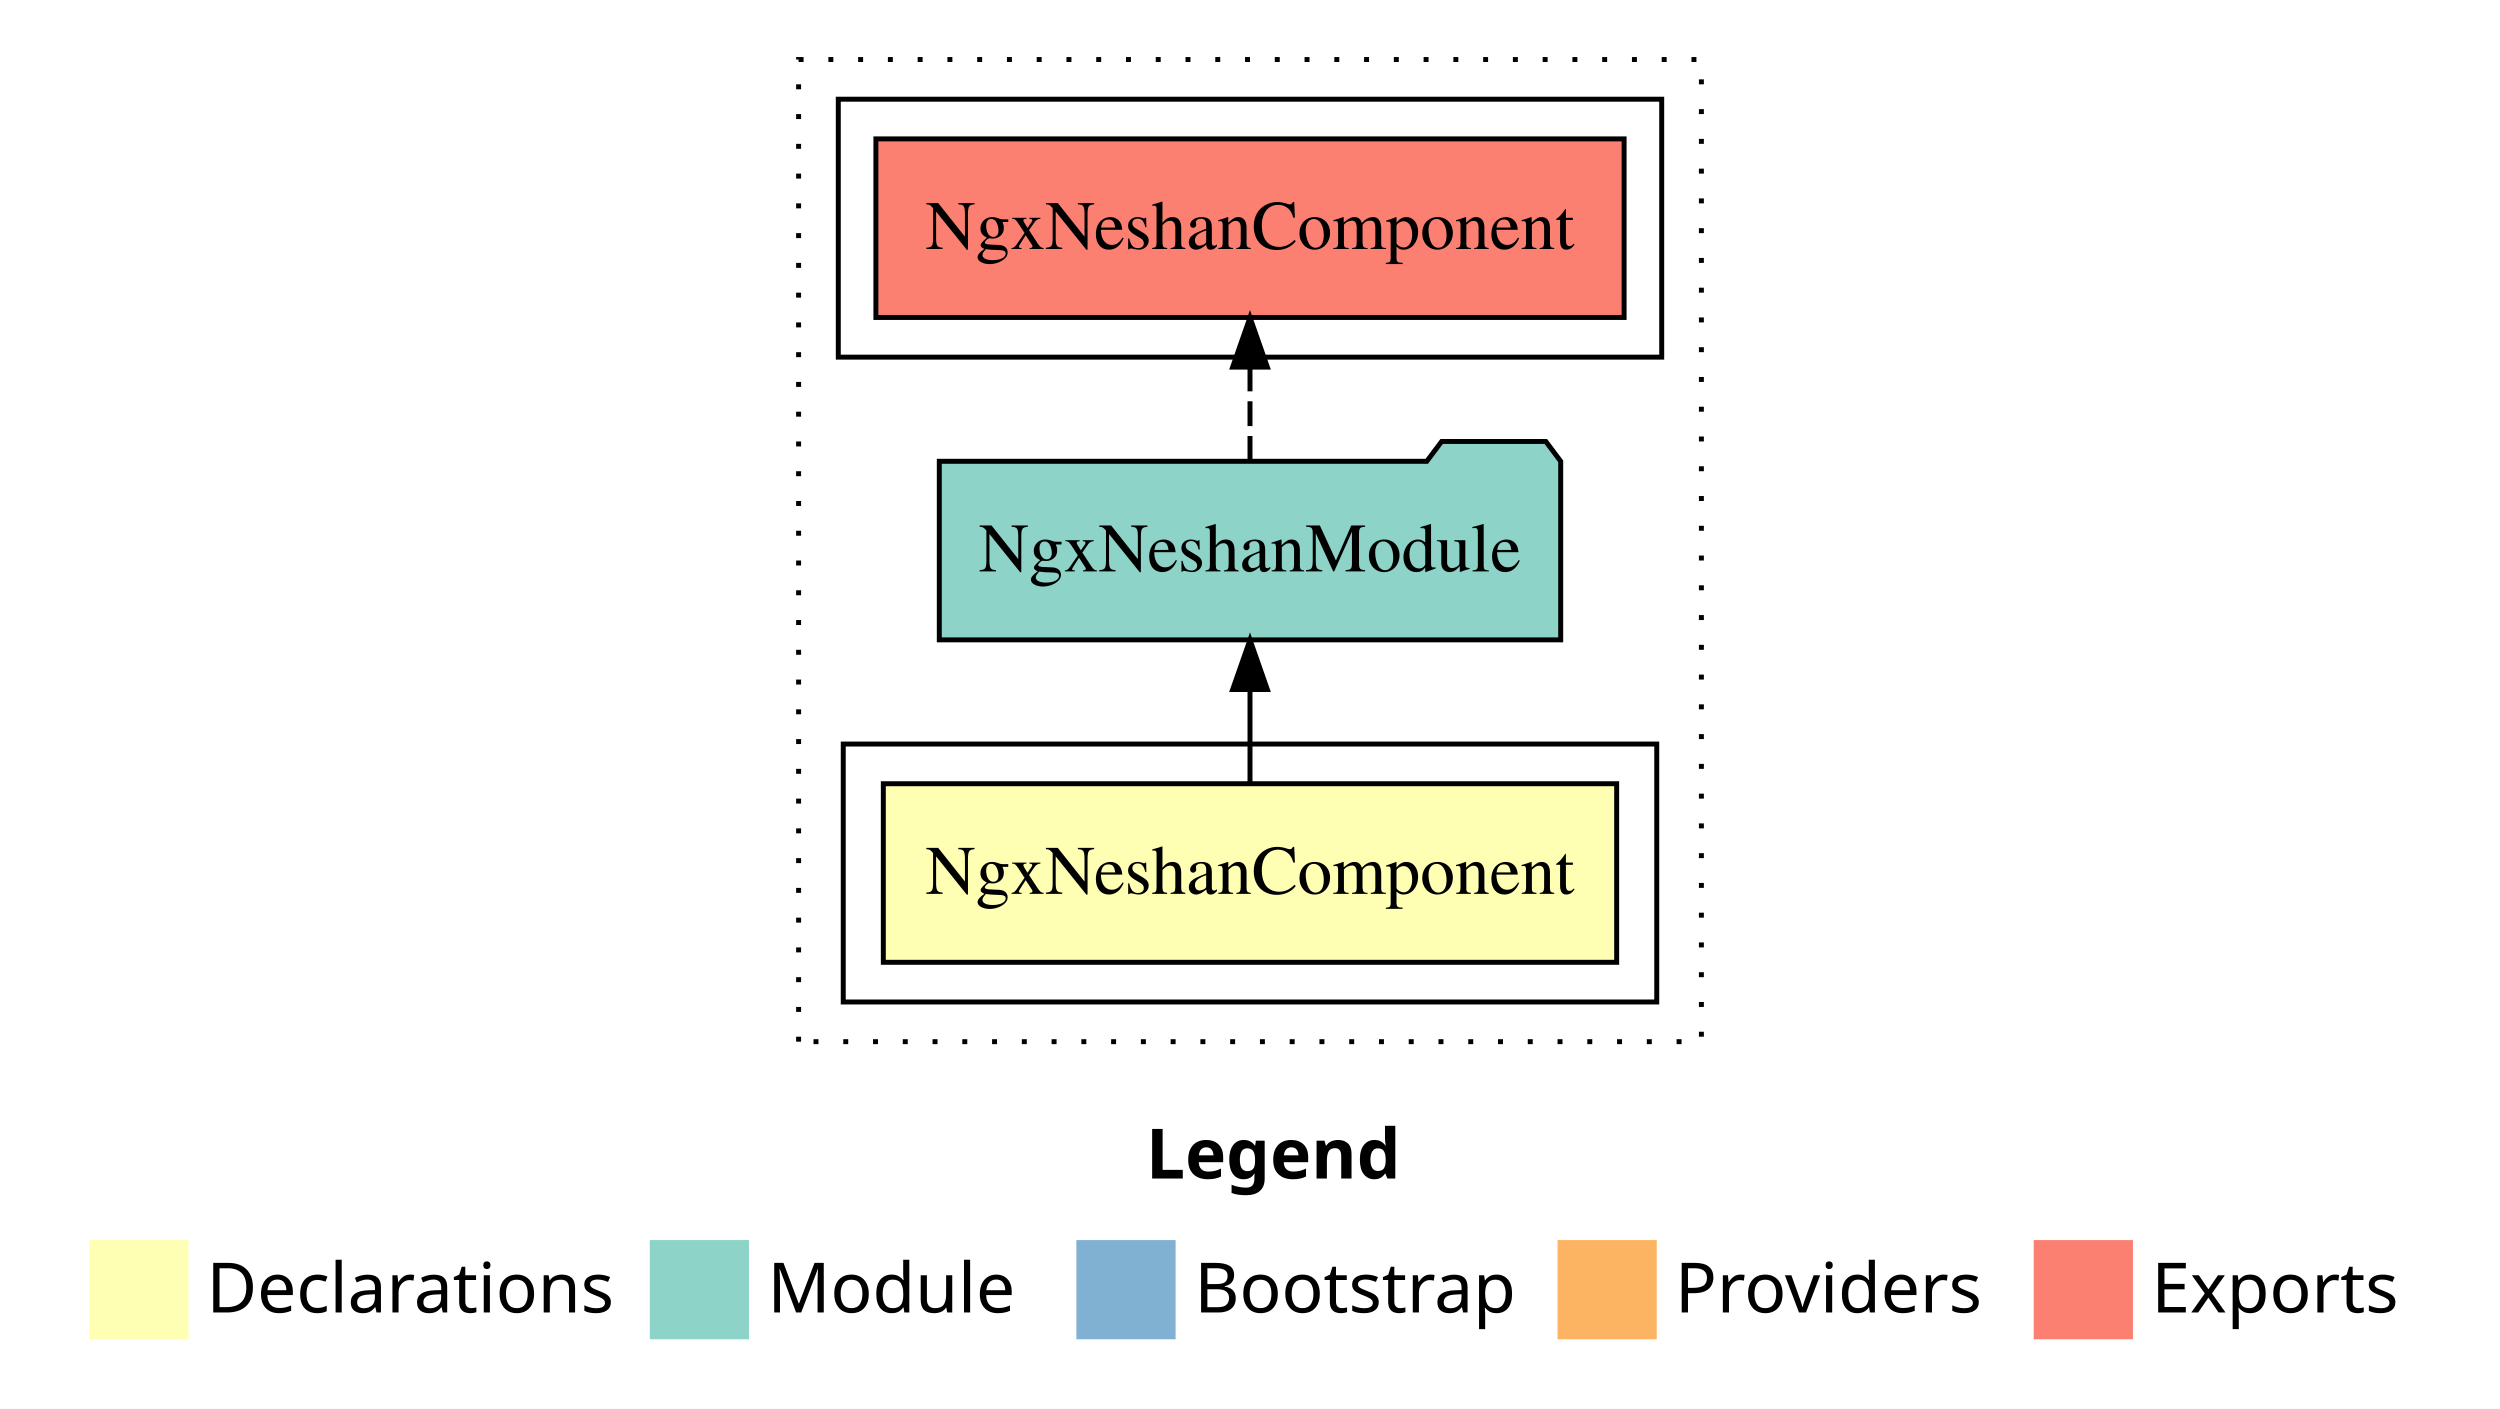
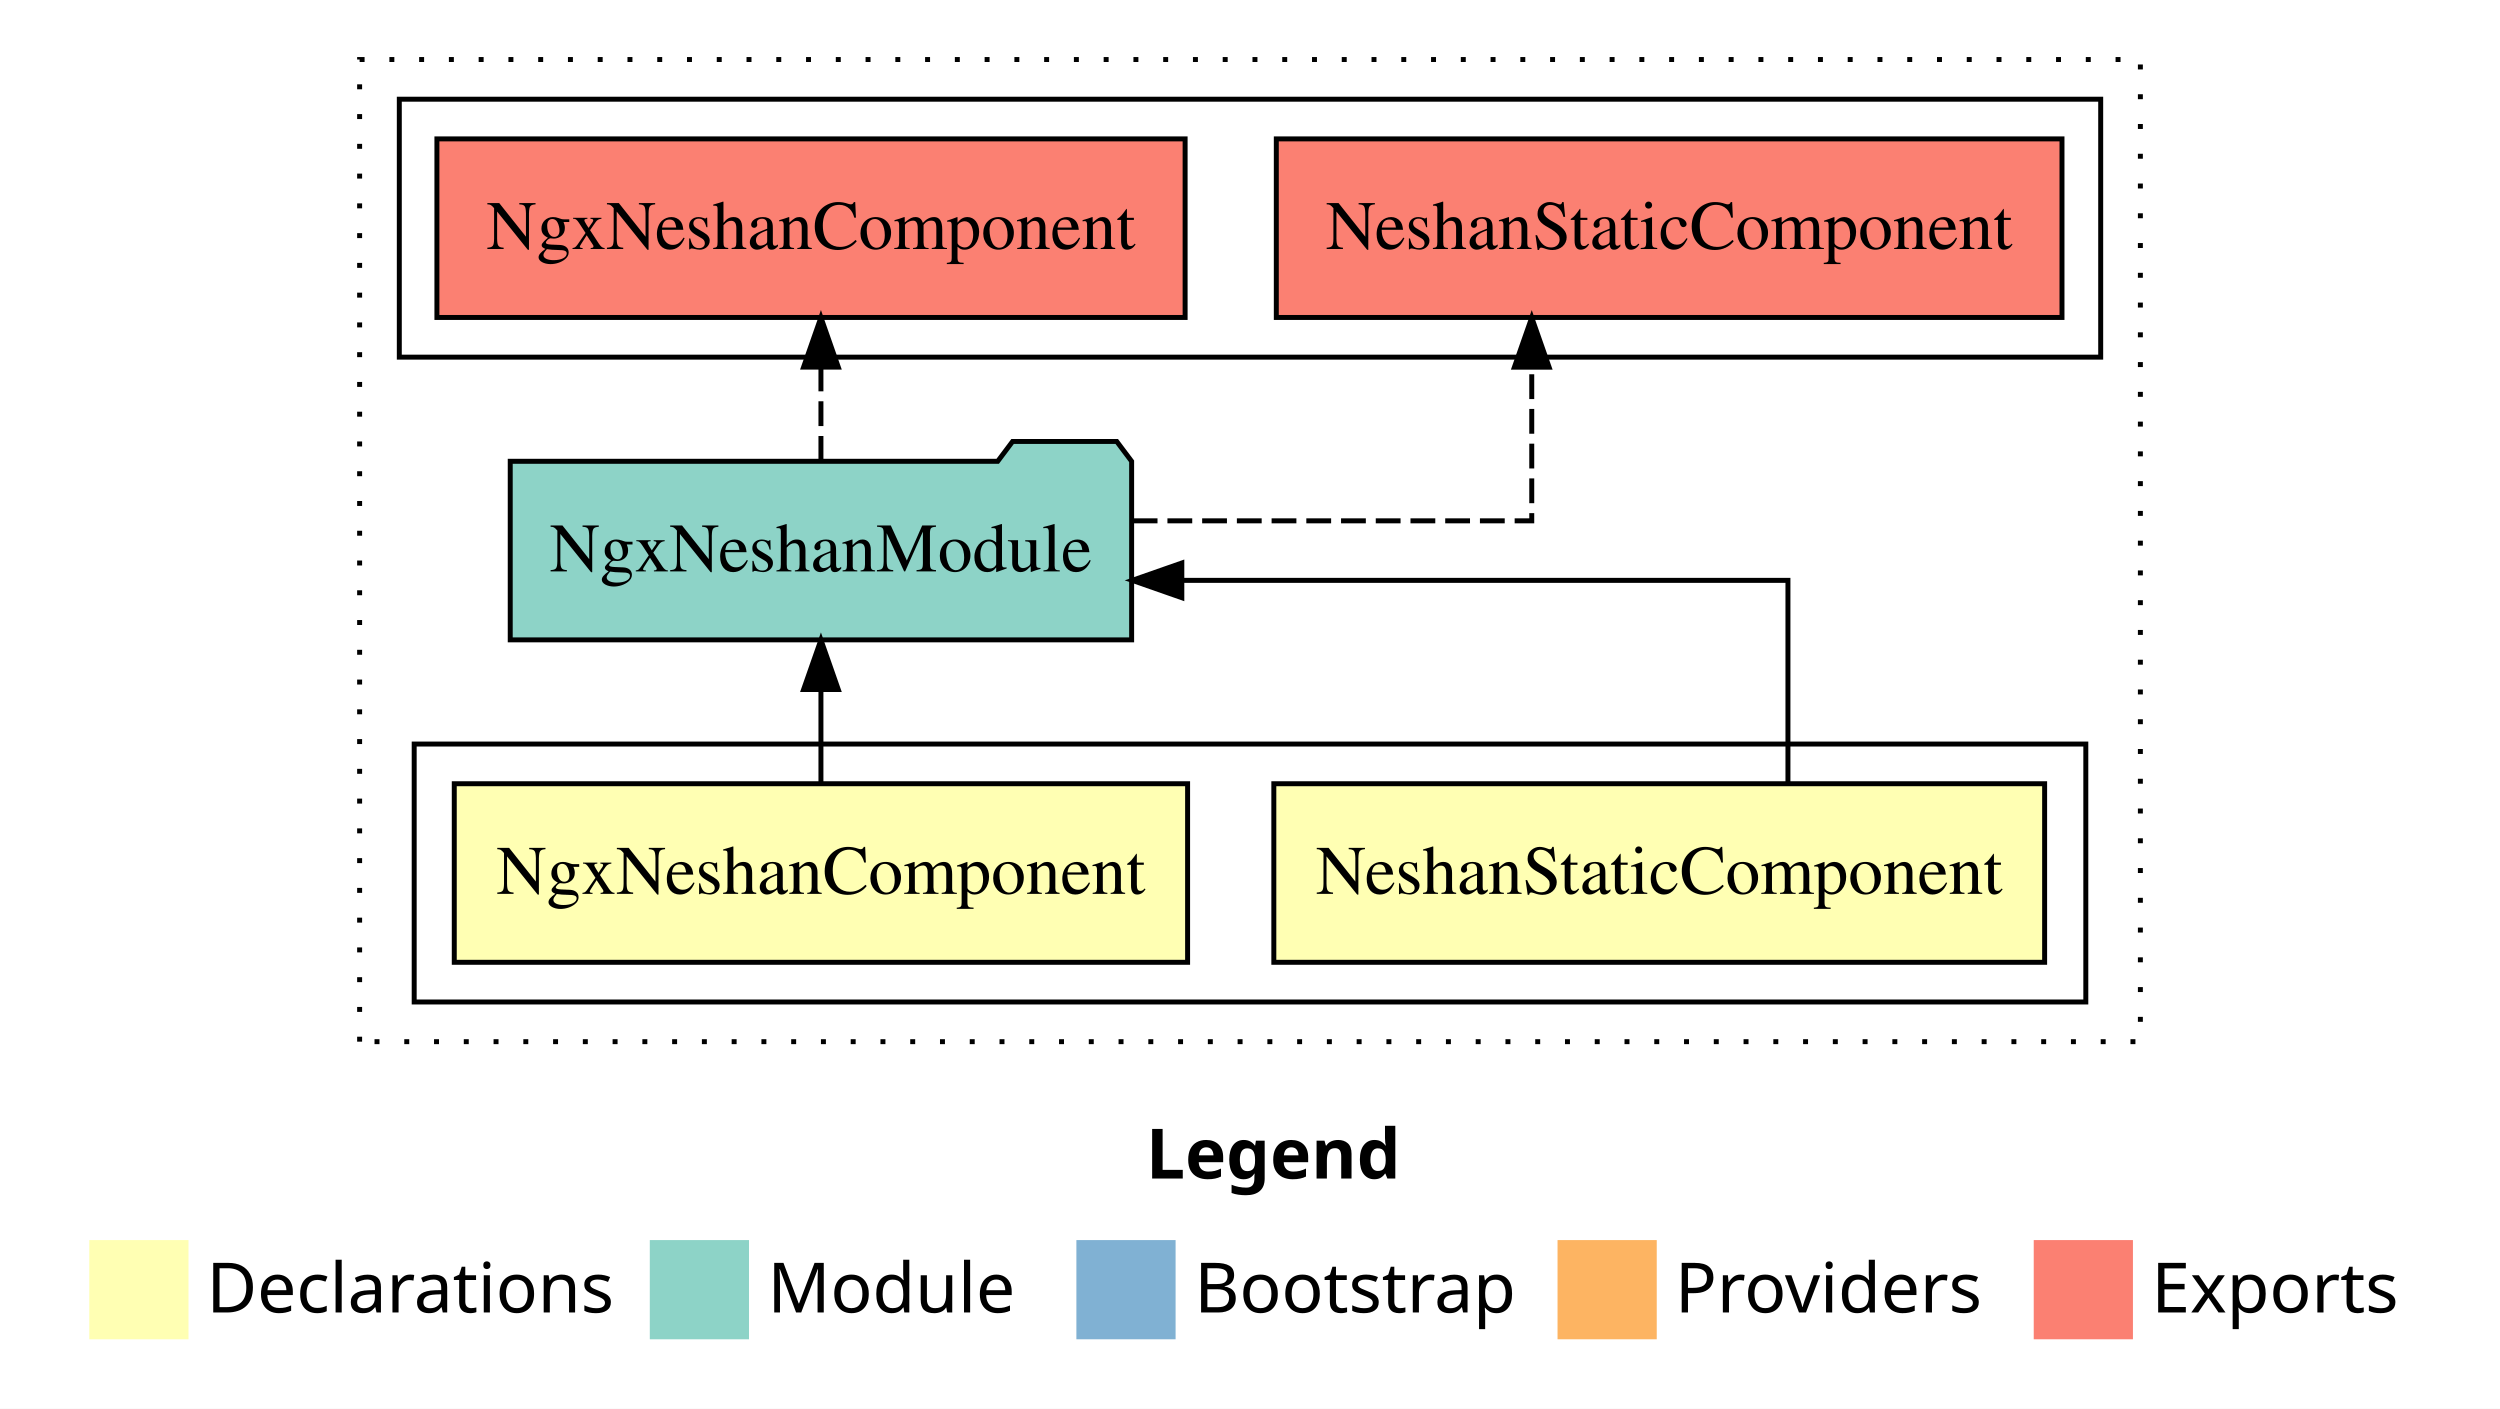
<svg xmlns="http://www.w3.org/2000/svg" width="504pt" height="284pt" viewBox="0.00 0.00 504.00 284.00">
  <g id="graph0" class="graph" transform="scale(1 1) rotate(0) translate(4 280)">
    <polygon fill="#ffffff" stroke="transparent" points="-4,4 -4,-280 500,-280 500,4 -4,4" />
    <text text-anchor="start" x="227.009" y="-42.4" font-family="sans-serif" font-weight="bold" font-size="14.00" fill="#000000">Legend</text>
    <polygon fill="#ffffb3" stroke="transparent" points="14,-10 14,-30 34,-30 34,-10 14,-10" />
    <text text-anchor="start" x="37.629" y="-15.4" font-family="sans-serif" font-size="14.00" fill="#000000">  Declarations</text>
    <polygon fill="#8dd3c7" stroke="transparent" points="127,-10 127,-30 147,-30 147,-10 127,-10" />
    <text text-anchor="start" x="150.725" y="-15.4" font-family="sans-serif" font-size="14.00" fill="#000000">  Module</text>
    <polygon fill="#80b1d3" stroke="transparent" points="213,-10 213,-30 233,-30 233,-10 213,-10" />
    <text text-anchor="start" x="236.781" y="-15.4" font-family="sans-serif" font-size="14.00" fill="#000000">  Bootstrap</text>
    <polygon fill="#fdb462" stroke="transparent" points="310,-10 310,-30 330,-30 330,-10 310,-10" />
    <text text-anchor="start" x="333.673" y="-15.4" font-family="sans-serif" font-size="14.00" fill="#000000">  Providers</text>
    <polygon fill="#fb8072" stroke="transparent" points="406,-10 406,-30 426,-30 426,-10 406,-10" />
    <text text-anchor="start" x="429.726" y="-15.4" font-family="sans-serif" font-size="14.00" fill="#000000">  Exports</text>
    <g id="clust1" class="cluster">
-       <polygon fill="none" stroke="#000000" stroke-dasharray="1,5" points="157,-70 157,-268 339,-268 339,-70 157,-70" />
+       <polygon fill="none" stroke="#000000" stroke-dasharray="1,5" points="68.5,-70 68.5,-268 427.5,-268 427.5,-70 68.5,-70" />
    </g>
    <g id="clust2" class="cluster">
-       <polygon fill="none" stroke="#000000" points="166,-78 166,-130 330,-130 330,-78 166,-78" />
+       <polygon fill="none" stroke="#000000" points="79.5,-78 79.5,-130 416.5,-130 416.5,-78 79.5,-78" />
    </g>
-     <g id="clust5" class="cluster">
-       <polygon fill="none" stroke="#000000" points="165,-208 165,-260 331,-260 331,-208 165,-208" />
+     <g id="clust6" class="cluster">
+       <polygon fill="none" stroke="#000000" points="76.5,-208 76.5,-260 419.5,-260 419.5,-208 76.5,-208" />
    </g>
    <g id="node1" class="node">
-       <polygon fill="#ffffb3" stroke="#000000" points="321.92,-122 174.08,-122 174.08,-86 321.92,-86 321.92,-122" />
-       <text text-anchor="middle" x="248" y="-99.8" font-family="Times,serif" font-size="14.00" fill="#000000">NgxNeshanComponent</text>
+       <polygon fill="#ffffb3" stroke="#000000" points="408.197,-122 252.804,-122 252.804,-86 408.197,-86 408.197,-122" />
+       <text text-anchor="middle" x="330.5" y="-99.8" font-family="Times,serif" font-size="14.00" fill="#000000">NeshanStaticComponent</text>
+     </g>
+     <g id="node3" class="node">
+       <polygon fill="#8dd3c7" stroke="#000000" points="224.137,-187 221.137,-191 200.137,-191 197.137,-187 98.863,-187 98.863,-151 224.137,-151 224.137,-187" />
+       <text text-anchor="middle" x="161.5" y="-164.8" font-family="Times,serif" font-size="14.00" fill="#000000">NgxNeshanModule</text>
+     </g>
+     <g id="edge1" class="edge">
+       <path fill="none" stroke="#000000" d="M356.449,-122.022C356.449,-139.373 356.449,-163 356.449,-163 356.449,-163 234.256,-163 234.256,-163" />
+       <polygon fill="#000000" stroke="#000000" points="234.256,-159.5 224.256,-163 234.256,-166.5 234.256,-159.5" />
    </g>
    <g id="node2" class="node">
-       <polygon fill="#8dd3c7" stroke="#000000" points="310.637,-187 307.637,-191 286.637,-191 283.637,-187 185.363,-187 185.363,-151 310.637,-151 310.637,-187" />
-       <text text-anchor="middle" x="248" y="-164.8" font-family="Times,serif" font-size="14.00" fill="#000000">NgxNeshanModule</text>
-     </g>
-     <g id="edge1" class="edge">
-       <path fill="none" stroke="#000000" d="M248,-122.106C248,-122.106 248,-140.991 248,-140.991" />
-       <polygon fill="#000000" stroke="#000000" points="244.5,-140.991 248,-150.991 251.5,-140.991 244.5,-140.991" />
-     </g>
-     <g id="node3" class="node">
-       <polygon fill="#fb8072" stroke="#000000" points="323.419,-252 172.581,-252 172.581,-216 323.419,-216 323.419,-252" />
-       <text text-anchor="middle" x="248" y="-229.8" font-family="Times,serif" font-size="14.00" fill="#000000">NgxNeshanComponent </text>
+       <polygon fill="#ffffb3" stroke="#000000" points="235.42,-122 87.58,-122 87.58,-86 235.42,-86 235.42,-122" />
+       <text text-anchor="middle" x="161.5" y="-99.8" font-family="Times,serif" font-size="14.00" fill="#000000">NgxNeshanComponent</text>
    </g>
    <g id="edge2" class="edge">
-       <path fill="none" stroke="#000000" stroke-dasharray="5,2" d="M248,-187.106C248,-187.106 248,-205.991 248,-205.991" />
-       <polygon fill="#000000" stroke="#000000" points="244.5,-205.991 248,-215.991 251.5,-205.991 244.5,-205.991" />
+       <path fill="none" stroke="#000000" d="M161.5,-122.106C161.5,-122.106 161.5,-140.991 161.5,-140.991" />
+       <polygon fill="#000000" stroke="#000000" points="158,-140.991 161.5,-150.991 165,-140.991 158,-140.991" />
+     </g>
+     <g id="node4" class="node">
+       <polygon fill="#fb8072" stroke="#000000" points="411.697,-252 253.303,-252 253.303,-216 411.697,-216 411.697,-252" />
+       <text text-anchor="middle" x="332.5" y="-229.8" font-family="Times,serif" font-size="14.00" fill="#000000">NeshanStaticComponent </text>
+     </g>
+     <g id="edge3" class="edge">
+       <path fill="none" stroke="#000000" stroke-dasharray="5,2" d="M224.354,-175C262.857,-175 304.801,-175 304.801,-175 304.801,-175 304.801,-205.977 304.801,-205.977" />
+       <polygon fill="#000000" stroke="#000000" points="301.301,-205.977 304.801,-215.977 308.301,-205.977 301.301,-205.977" />
+     </g>
+     <g id="node5" class="node">
+       <polygon fill="#fb8072" stroke="#000000" points="234.919,-252 84.081,-252 84.081,-216 234.919,-216 234.919,-252" />
+       <text text-anchor="middle" x="159.5" y="-229.8" font-family="Times,serif" font-size="14.00" fill="#000000">NgxNeshanComponent </text>
+     </g>
+     <g id="edge4" class="edge">
+       <path fill="none" stroke="#000000" stroke-dasharray="5,2" d="M161.5,-187.106C161.5,-187.106 161.5,-205.991 161.5,-205.991" />
+       <polygon fill="#000000" stroke="#000000" points="158,-205.991 161.5,-215.991 165,-205.991 158,-205.991" />
    </g>
  </g>
</svg>
